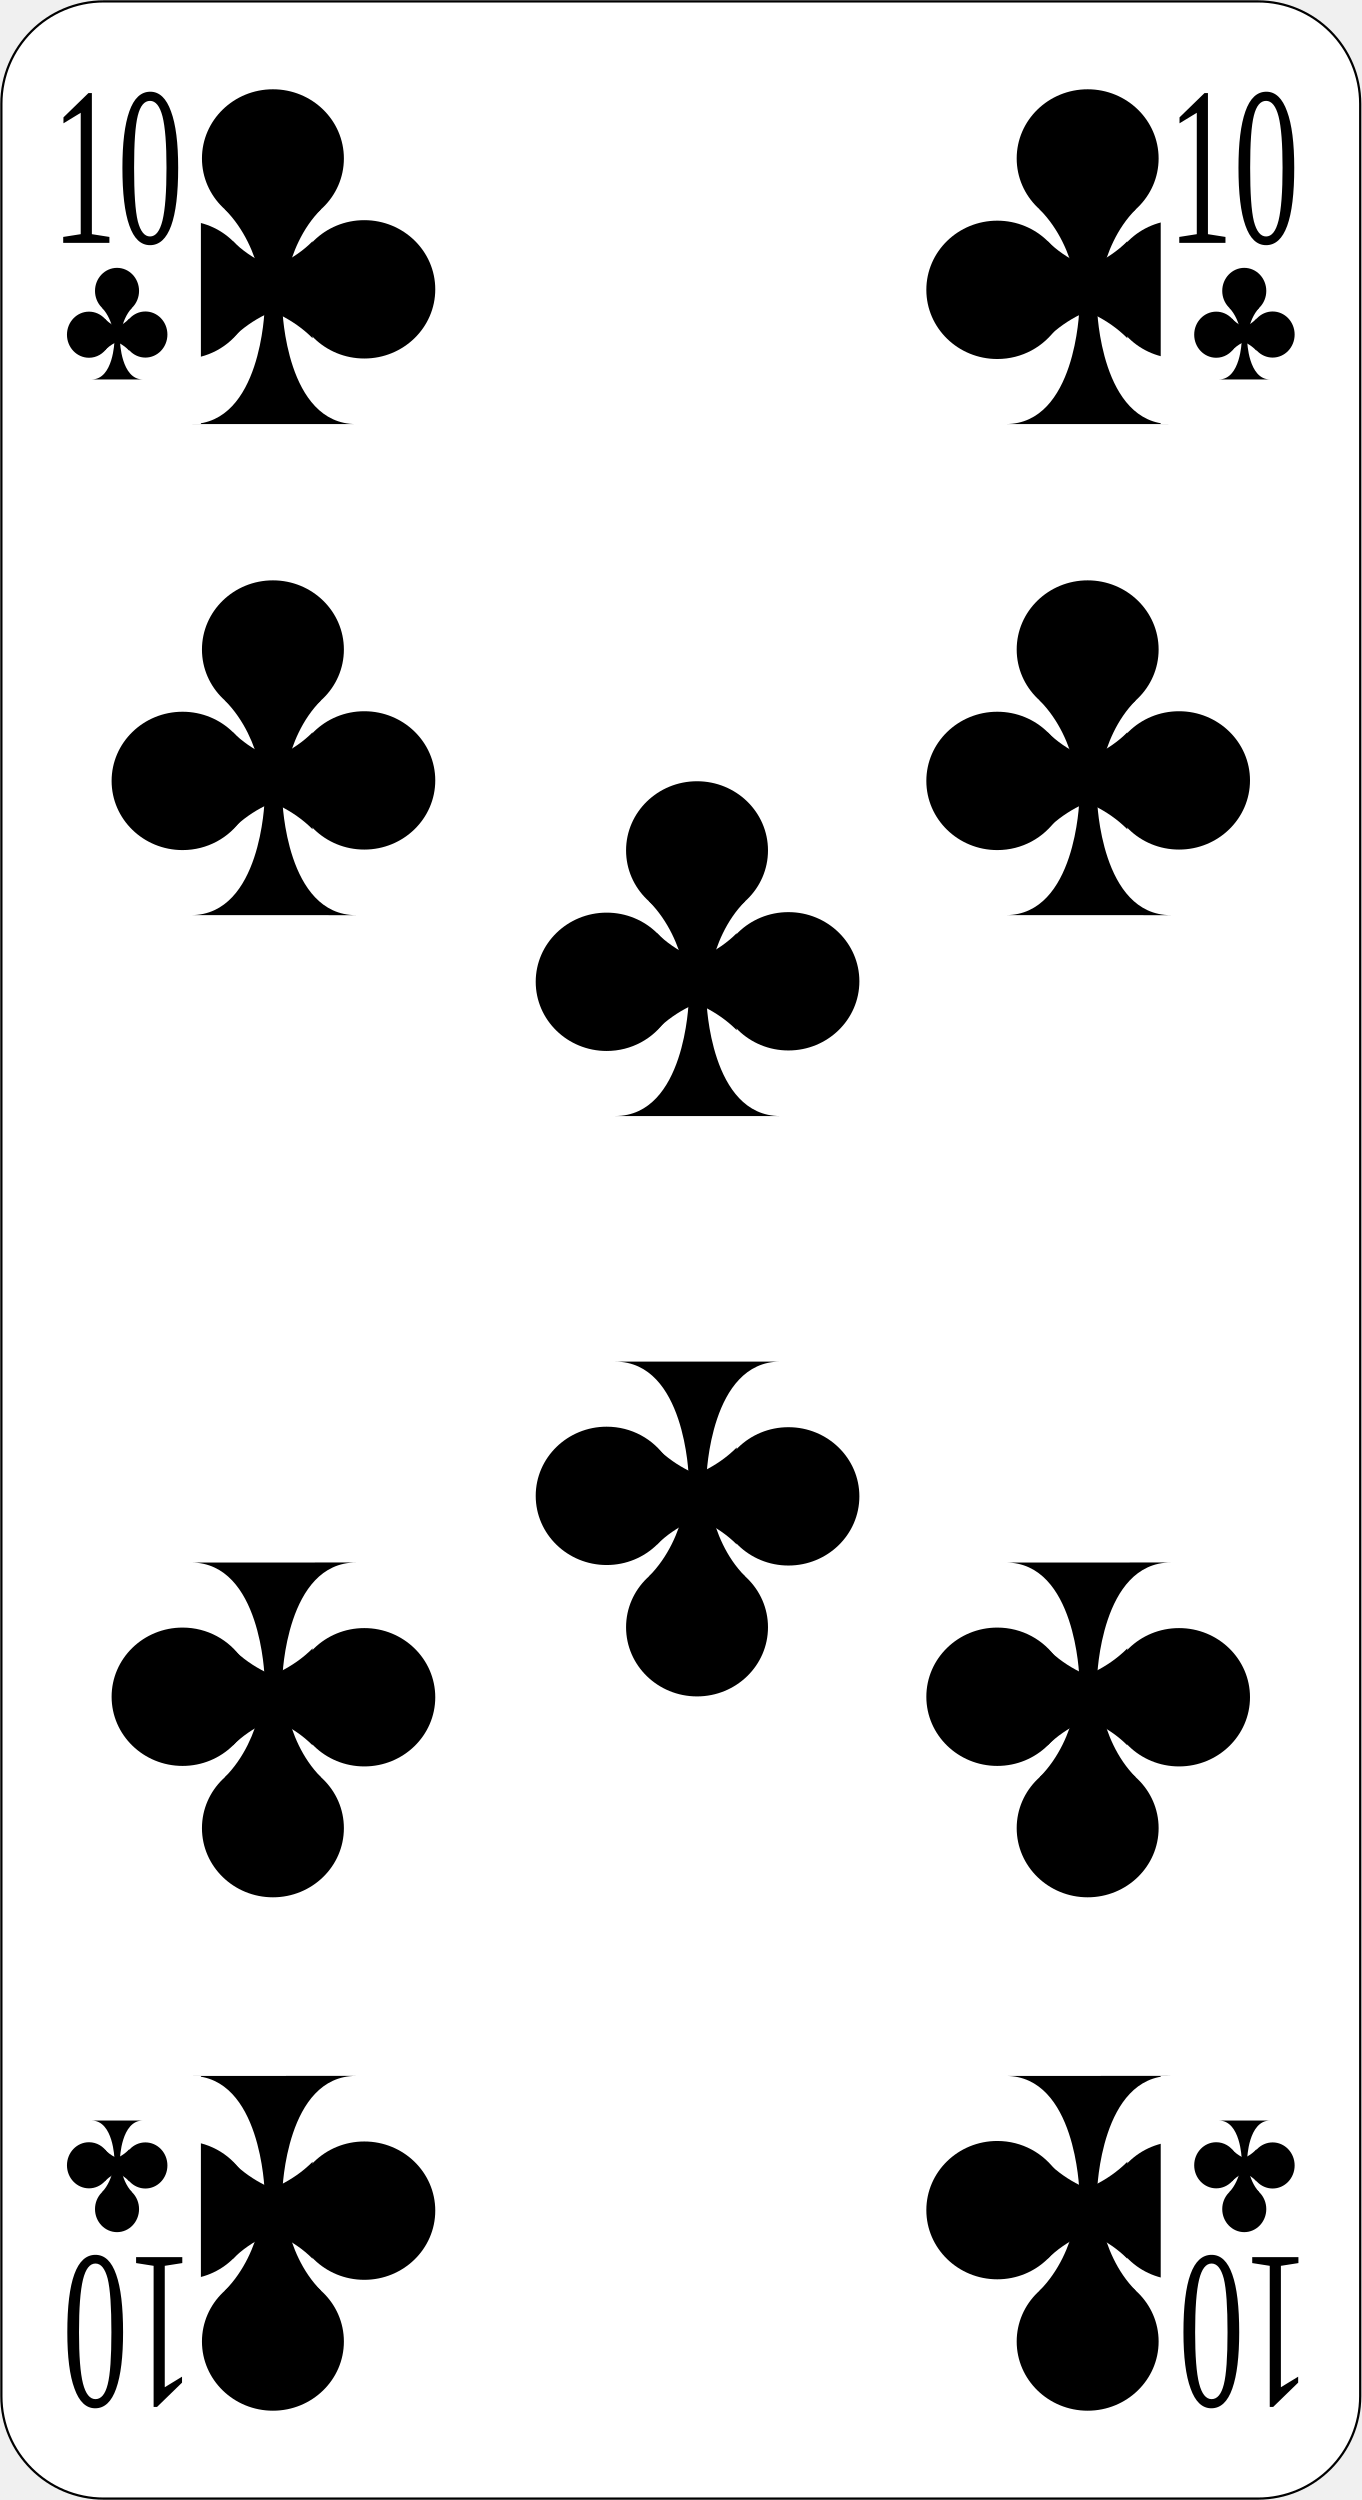
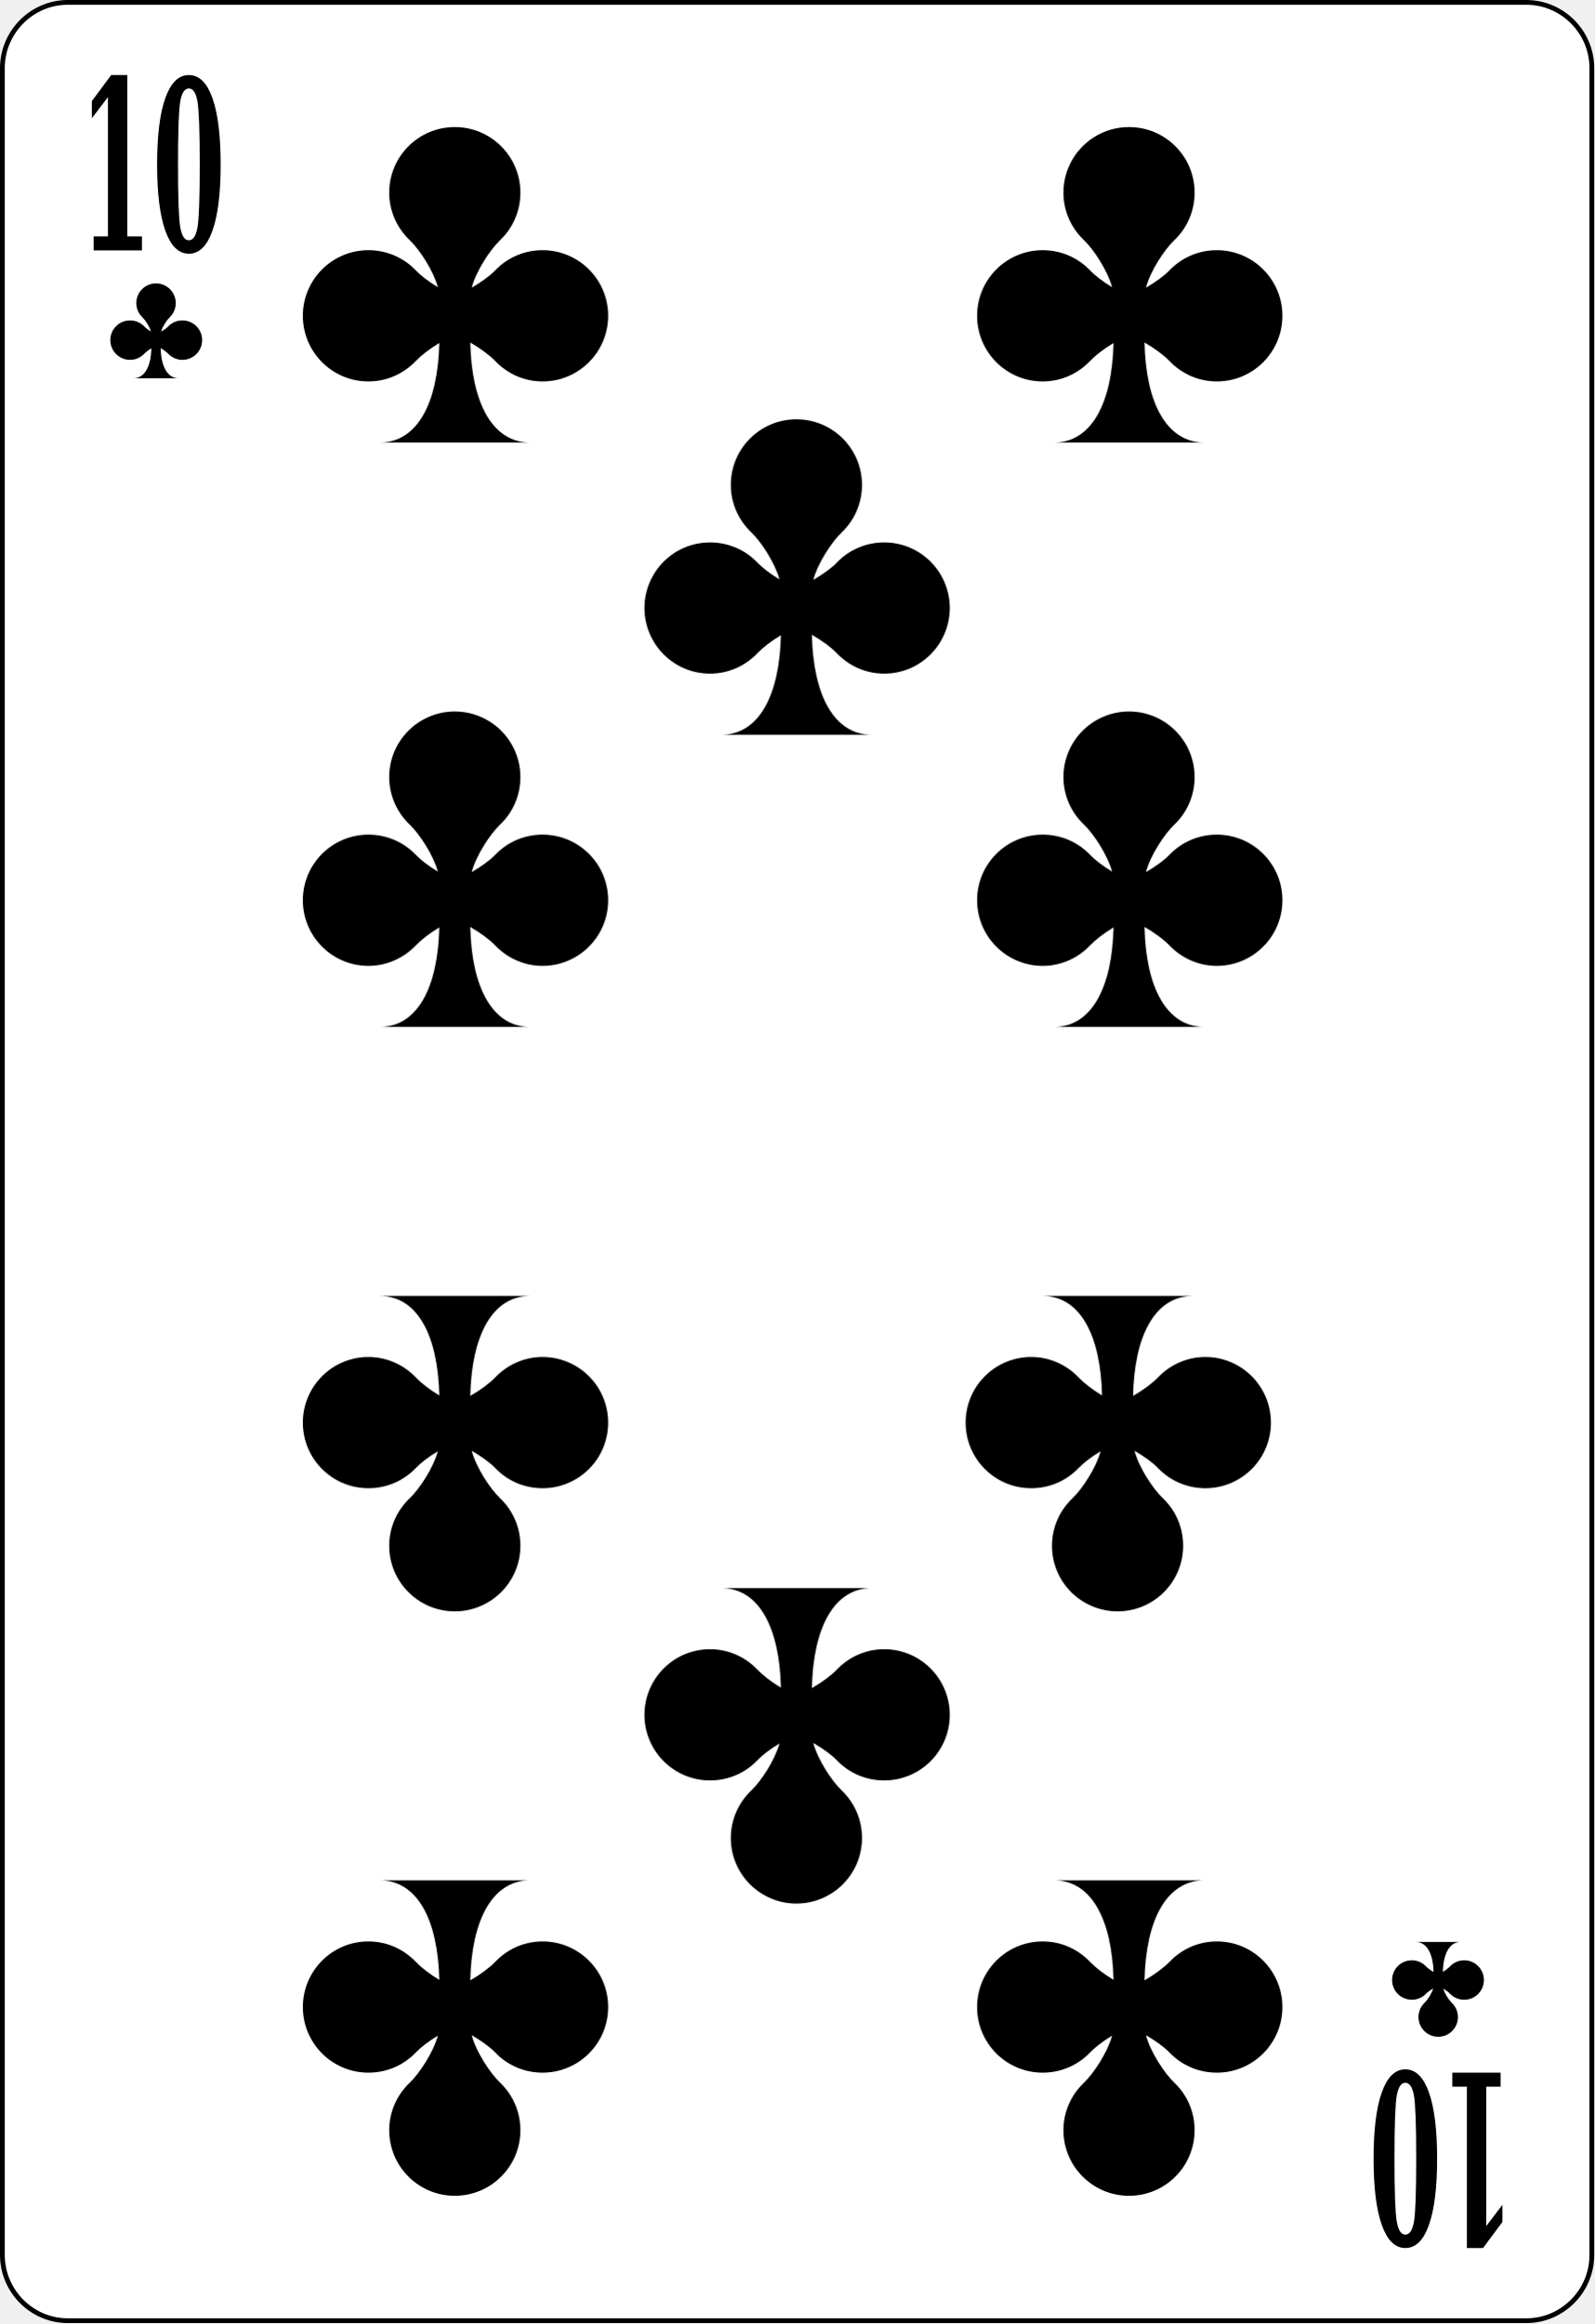
- <svg xmlns="http://www.w3.org/2000/svg" width="61" height="112" id="svg2" version="1.0">
-   <defs id="defs4">
-     </defs>
-   <g id="layer1" transform="translate(0,-940.3623)">
-     <rect style="fill:#ffffff;fill-opacity:1;fill-rule:evenodd;stroke:#000000;stroke-width:0.1;stroke-linecap:butt;stroke-linejoin:round;stroke-miterlimit:79.2;stroke-dasharray:none;stroke-opacity:1" id="rect2160" width="60.875" y="940.425" x="0.062" height="111.875" ry="4.588" />
-     <g id="g3176" transform="translate(-19,-3.2362573e-6)">
-       <g transform="matrix(0.4512453,0,0,0.4534853,-7.147603,938.3869)" id="g2593" style="fill-rule:nonzero;stroke:none;stroke-miterlimit:4">
-         <path id="path2595" d="M 92.087,20.01 C 92.087,23.785 88.934,26.844 85.042,26.844 C 81.15,26.844 77.996,23.785 77.996,20.01 C 77.996,16.236 81.15,13.176 85.042,13.176 C 88.934,13.176 92.087,16.236 92.087,20.01 z" />
-         <path id="path2597" d="M 101.159,32.94 C 101.159,36.714 98.005,39.773 94.114,39.773 C 90.222,39.773 87.067,36.714 87.067,32.94 C 87.067,29.166 90.222,26.106 94.114,26.106 C 98.005,26.106 101.159,29.166 101.159,32.94 z" />
-         <path id="path2599" d="M 83.118,32.99 C 83.118,34.372 82.695,35.658 81.967,36.733 C 80.708,38.594 78.538,39.823 76.071,39.823 C 72.179,39.823 69.026,36.765 69.026,32.99 C 69.026,29.216 72.179,26.156 76.071,26.156 C 79.963,26.156 83.118,29.216 83.118,32.99 z" />
-         <g id="g2601">
-           <path id="path2603" d="M 93.306,46.253 C 89.827,46.256 87.997,43.426 87.036,40.596 C 86.075,37.767 85.985,34.936 85.985,34.936 L 84.21,34.921 C 84.21,34.921 83.876,46.245 76.919,46.25 L 93.306,46.253 L 93.306,46.253 z" />
-         </g>
-         <g id="g2605">
-           <path id="path2607" d="M 80.252,25.022 C 84.21,28.979 84.21,34.921 84.21,34.921 L 85.985,34.936 C 85.985,34.936 85.985,28.868 89.831,25.022" />
-         </g>
-         <g id="g2609">
-           <path id="path2611" d="M 81.044,37.739 C 85.001,33.781 90.944,33.781 90.944,33.781 L 90.958,32.006 C 90.958,32.006 84.89,32.006 81.044,28.16" />
-         </g>
-         <g id="g2613">
-           <path id="path2615" d="M 88.981,37.768 C 85.024,33.811 79.082,33.811 79.082,33.811 L 79.067,32.035 C 79.067,32.035 85.136,32.035 88.981,28.189" />
-         </g>
-       </g>
-       <rect ry="0" y="944.362" x="24" height="15" width="4" id="rect2509" style="fill:#ffffff;fill-opacity:1;stroke:#000000;stroke-width:0;stroke-linejoin:miter;stroke-miterlimit:79.2;stroke-dasharray:none;stroke-opacity:1" />
-     </g>
-     <g id="g3232" transform="translate(14,0)">
-       <g style="fill-rule:nonzero;stroke:none;stroke-miterlimit:4" id="g3193" transform="matrix(0.4512453,0,0,0.4534853,-3.647604,938.3869)">
-         <path d="M 92.087,20.01 C 92.087,23.785 88.934,26.844 85.042,26.844 C 81.15,26.844 77.996,23.785 77.996,20.01 C 77.996,16.236 81.15,13.176 85.042,13.176 C 88.934,13.176 92.087,16.236 92.087,20.01 z" id="path3195" />
-         <path d="M 101.159,32.94 C 101.159,36.714 98.005,39.773 94.114,39.773 C 90.222,39.773 87.067,36.714 87.067,32.94 C 87.067,29.166 90.222,26.106 94.114,26.106 C 98.005,26.106 101.159,29.166 101.159,32.94 z" id="path3197" />
-         <path d="M 83.118,32.99 C 83.118,34.372 82.695,35.658 81.967,36.733 C 80.708,38.594 78.538,39.823 76.071,39.823 C 72.179,39.823 69.026,36.765 69.026,32.99 C 69.026,29.216 72.179,26.156 76.071,26.156 C 79.963,26.156 83.118,29.216 83.118,32.99 z" id="path3199" />
-         <g id="g3201">
-           <path d="M 93.306,46.253 C 89.827,46.256 87.997,43.426 87.036,40.596 C 86.075,37.767 85.985,34.936 85.985,34.936 L 84.21,34.921 C 84.21,34.921 83.876,46.245 76.919,46.25 L 93.306,46.253 L 93.306,46.253 z" id="path3203" />
-         </g>
-         <g id="g3205">
-           <path d="M 80.252,25.022 C 84.21,28.979 84.21,34.921 84.21,34.921 L 85.985,34.936 C 85.985,34.936 85.985,28.868 89.831,25.022" id="path3207" />
-         </g>
-         <g id="g3209">
-           <path d="M 81.044,37.739 C 85.001,33.781 90.944,33.781 90.944,33.781 L 90.958,32.006 C 90.958,32.006 84.89,32.006 81.044,28.16" id="path3211" />
-         </g>
-         <g id="g3213">
-           <path d="M 88.981,37.768 C 85.024,33.811 79.082,33.811 79.082,33.811 L 79.067,32.035 C 79.067,32.035 85.136,32.035 88.981,28.189" id="path3215" />
-         </g>
-       </g>
-       <rect style="fill:#ffffff;fill-opacity:1;stroke:#000000;stroke-width:0;stroke-linejoin:miter;stroke-miterlimit:79.2;stroke-dasharray:none;stroke-opacity:1" id="rect3217" width="4" height="15" x="38" y="944.362" ry="0" />
-     </g>
-     <g transform="matrix(1,0,0,-1,-19,1992.724)" id="g3275">
-       <g style="fill-rule:nonzero;stroke:none;stroke-miterlimit:4" id="g3277" transform="matrix(0.4512453,0,0,0.4534853,-7.147603,938.3869)">
-         <path d="M 92.087,20.01 C 92.087,23.785 88.934,26.844 85.042,26.844 C 81.15,26.844 77.996,23.785 77.996,20.01 C 77.996,16.236 81.15,13.176 85.042,13.176 C 88.934,13.176 92.087,16.236 92.087,20.01 z" id="path3279" />
-         <path d="M 101.159,32.94 C 101.159,36.714 98.005,39.773 94.114,39.773 C 90.222,39.773 87.067,36.714 87.067,32.94 C 87.067,29.166 90.222,26.106 94.114,26.106 C 98.005,26.106 101.159,29.166 101.159,32.94 z" id="path3281" />
-         <path d="M 83.118,32.99 C 83.118,34.372 82.695,35.658 81.967,36.733 C 80.708,38.594 78.538,39.823 76.071,39.823 C 72.179,39.823 69.026,36.765 69.026,32.99 C 69.026,29.216 72.179,26.156 76.071,26.156 C 79.963,26.156 83.118,29.216 83.118,32.99 z" id="path3283" />
-         <g id="g3285">
-           <path d="M 93.306,46.253 C 89.827,46.256 87.997,43.426 87.036,40.596 C 86.075,37.767 85.985,34.936 85.985,34.936 L 84.21,34.921 C 84.21,34.921 83.876,46.245 76.919,46.25 L 93.306,46.253 L 93.306,46.253 z" id="path3287" />
-         </g>
-         <g id="g3289">
-           <path d="M 80.252,25.022 C 84.21,28.979 84.21,34.921 84.21,34.921 L 85.985,34.936 C 85.985,34.936 85.985,28.868 89.831,25.022" id="path3291" />
-         </g>
-         <g id="g3293">
-           <path d="M 81.044,37.739 C 85.001,33.781 90.944,33.781 90.944,33.781 L 90.958,32.006 C 90.958,32.006 84.89,32.006 81.044,28.16" id="path3295" />
-         </g>
-         <g id="g3297">
-           <path d="M 88.981,37.768 C 85.024,33.811 79.082,33.811 79.082,33.811 L 79.067,32.035 C 79.067,32.035 85.136,32.035 88.981,28.189" id="path3299" />
-         </g>
-       </g>
-       <rect style="fill:#ffffff;fill-opacity:1;stroke:#000000;stroke-width:0;stroke-linejoin:miter;stroke-miterlimit:79.2;stroke-dasharray:none;stroke-opacity:1" id="rect3301" width="4" height="15" x="24" y="944.362" ry="0" />
-     </g>
-     <g transform="matrix(1,0,0,-1,14,1992.724)" id="g3247">
-       <g transform="matrix(0.4512453,0,0,0.4534853,-3.647604,938.3869)" id="g3249" style="fill-rule:nonzero;stroke:none;stroke-miterlimit:4">
-         <path id="path3251" d="M 92.087,20.01 C 92.087,23.785 88.934,26.844 85.042,26.844 C 81.15,26.844 77.996,23.785 77.996,20.01 C 77.996,16.236 81.15,13.176 85.042,13.176 C 88.934,13.176 92.087,16.236 92.087,20.01 z" />
-         <path id="path3253" d="M 101.159,32.94 C 101.159,36.714 98.005,39.773 94.114,39.773 C 90.222,39.773 87.067,36.714 87.067,32.94 C 87.067,29.166 90.222,26.106 94.114,26.106 C 98.005,26.106 101.159,29.166 101.159,32.94 z" />
-         <path id="path3255" d="M 83.118,32.99 C 83.118,34.372 82.695,35.658 81.967,36.733 C 80.708,38.594 78.538,39.823 76.071,39.823 C 72.179,39.823 69.026,36.765 69.026,32.99 C 69.026,29.216 72.179,26.156 76.071,26.156 C 79.963,26.156 83.118,29.216 83.118,32.99 z" />
-         <g id="g3257">
-           <path id="path3259" d="M 93.306,46.253 C 89.827,46.256 87.997,43.426 87.036,40.596 C 86.075,37.767 85.985,34.936 85.985,34.936 L 84.21,34.921 C 84.21,34.921 83.876,46.245 76.919,46.25 L 93.306,46.253 L 93.306,46.253 z" />
-         </g>
-         <g id="g3261">
-           <path id="path3263" d="M 80.252,25.022 C 84.21,28.979 84.21,34.921 84.21,34.921 L 85.985,34.936 C 85.985,34.936 85.985,28.868 89.831,25.022" />
-         </g>
-         <g id="g3265">
-           <path id="path3267" d="M 81.044,37.739 C 85.001,33.781 90.944,33.781 90.944,33.781 L 90.958,32.006 C 90.958,32.006 84.89,32.006 81.044,28.16" />
-         </g>
-         <g id="g3269">
-           <path id="path3271" d="M 88.981,37.768 C 85.024,33.811 79.082,33.811 79.082,33.811 L 79.067,32.035 C 79.067,32.035 85.136,32.035 88.981,28.189" />
-         </g>
-       </g>
-       <rect ry="0" y="944.362" x="38" height="15" width="4" id="rect3273" style="fill:#ffffff;fill-opacity:1;stroke:#000000;stroke-width:0;stroke-linejoin:miter;stroke-miterlimit:79.2;stroke-dasharray:none;stroke-opacity:1" />
-     </g>
-     <g transform="matrix(0.1400416,0,0,0.1511618,-6.666494,950.3704)" id="g2617" style="fill-rule:nonzero;stroke:none;stroke-miterlimit:4">
-       <path id="path2619" d="M 92.087,20.01 C 92.087,23.785 88.934,26.844 85.042,26.844 C 81.15,26.844 77.996,23.785 77.996,20.01 C 77.996,16.236 81.15,13.176 85.042,13.176 C 88.934,13.176 92.087,16.236 92.087,20.01 z" />
-       <path id="path2621" d="M 101.159,32.94 C 101.159,36.714 98.005,39.773 94.114,39.773 C 90.222,39.773 87.067,36.714 87.067,32.94 C 87.067,29.166 90.222,26.106 94.114,26.106 C 98.005,26.106 101.159,29.166 101.159,32.94 z" />
-       <path id="path2623" d="M 83.118,32.99 C 83.118,34.372 82.695,35.658 81.967,36.733 C 80.708,38.594 78.538,39.823 76.071,39.823 C 72.179,39.823 69.026,36.765 69.026,32.99 C 69.026,29.216 72.179,26.156 76.071,26.156 C 79.963,26.156 83.118,29.216 83.118,32.99 z" />
-       <g id="g2625">
-         <path id="path2627" d="M 93.306,46.253 C 89.827,46.256 87.997,43.426 87.036,40.596 C 86.075,37.767 85.985,34.936 85.985,34.936 L 84.21,34.921 C 84.21,34.921 83.876,46.245 76.919,46.25 L 93.306,46.253 L 93.306,46.253 z" />
-       </g>
-       <g id="g2629">
-         <path id="path2631" d="M 80.252,25.022 C 84.21,28.979 84.21,34.921 84.21,34.921 L 85.985,34.936 C 85.985,34.936 85.985,28.868 89.831,25.022" />
-       </g>
-       <g id="g2633">
-         <path id="path2635" d="M 81.044,37.739 C 85.001,33.781 90.944,33.781 90.944,33.781 L 90.958,32.006 C 90.958,32.006 84.89,32.006 81.044,28.16" />
-       </g>
-       <g id="g2637">
-         <path id="path2639" d="M 88.981,37.768 C 85.024,33.811 79.082,33.811 79.082,33.811 L 79.067,32.035 C 79.067,32.035 85.136,32.035 88.981,28.189" />
-       </g>
-     </g>
-     <g style="fill-rule:nonzero;stroke:none;stroke-miterlimit:4" id="g2707" transform="matrix(0.1400416,0,0,0.1511618,43.83351,950.3704)">
-       <path d="M 92.087,20.01 C 92.087,23.785 88.934,26.844 85.042,26.844 C 81.15,26.844 77.996,23.785 77.996,20.01 C 77.996,16.236 81.15,13.176 85.042,13.176 C 88.934,13.176 92.087,16.236 92.087,20.01 z" id="path2709" />
-       <path d="M 101.159,32.94 C 101.159,36.714 98.005,39.773 94.114,39.773 C 90.222,39.773 87.067,36.714 87.067,32.94 C 87.067,29.166 90.222,26.106 94.114,26.106 C 98.005,26.106 101.159,29.166 101.159,32.94 z" id="path2711" />
-       <path d="M 83.118,32.99 C 83.118,34.372 82.695,35.658 81.967,36.733 C 80.708,38.594 78.538,39.823 76.071,39.823 C 72.179,39.823 69.026,36.765 69.026,32.99 C 69.026,29.216 72.179,26.156 76.071,26.156 C 79.963,26.156 83.118,29.216 83.118,32.99 z" id="path2713" />
-       <g id="g2715">
-         <path d="M 93.306,46.253 C 89.827,46.256 87.997,43.426 87.036,40.596 C 86.075,37.767 85.985,34.936 85.985,34.936 L 84.21,34.921 C 84.21,34.921 83.876,46.245 76.919,46.25 L 93.306,46.253 L 93.306,46.253 z" id="path2717" />
-       </g>
-       <g id="g2719">
-         <path d="M 80.252,25.022 C 84.21,28.979 84.21,34.921 84.21,34.921 L 85.985,34.936 C 85.985,34.936 85.985,28.868 89.831,25.022" id="path2721" />
-       </g>
-       <g id="g2723">
-         <path d="M 81.044,37.739 C 85.001,33.781 90.944,33.781 90.944,33.781 L 90.958,32.006 C 90.958,32.006 84.89,32.006 81.044,28.16" id="path2725" />
-       </g>
-       <g id="g2727">
-         <path d="M 88.981,37.768 C 85.024,33.811 79.082,33.811 79.082,33.811 L 79.067,32.035 C 79.067,32.035 85.136,32.035 88.981,28.189" id="path2729" />
-       </g>
-     </g>
-     <g style="fill-rule:nonzero;stroke:none;stroke-miterlimit:4" id="g2731" transform="matrix(0.1400416,0,0,-0.1511618,-6.666494,1042.354)">
-       <path d="M 92.087,20.01 C 92.087,23.785 88.934,26.844 85.042,26.844 C 81.15,26.844 77.996,23.785 77.996,20.01 C 77.996,16.236 81.15,13.176 85.042,13.176 C 88.934,13.176 92.087,16.236 92.087,20.01 z" id="path2733" />
-       <path d="M 101.159,32.94 C 101.159,36.714 98.005,39.773 94.114,39.773 C 90.222,39.773 87.067,36.714 87.067,32.94 C 87.067,29.166 90.222,26.106 94.114,26.106 C 98.005,26.106 101.159,29.166 101.159,32.94 z" id="path2735" />
-       <path d="M 83.118,32.99 C 83.118,34.372 82.695,35.658 81.967,36.733 C 80.708,38.594 78.538,39.823 76.071,39.823 C 72.179,39.823 69.026,36.765 69.026,32.99 C 69.026,29.216 72.179,26.156 76.071,26.156 C 79.963,26.156 83.118,29.216 83.118,32.99 z" id="path2737" />
-       <g id="g2739">
-         <path d="M 93.306,46.253 C 89.827,46.256 87.997,43.426 87.036,40.596 C 86.075,37.767 85.985,34.936 85.985,34.936 L 84.21,34.921 C 84.21,34.921 83.876,46.245 76.919,46.25 L 93.306,46.253 L 93.306,46.253 z" id="path2741" />
-       </g>
-       <g id="g2743">
-         <path d="M 80.252,25.022 C 84.21,28.979 84.21,34.921 84.21,34.921 L 85.985,34.936 C 85.985,34.936 85.985,28.868 89.831,25.022" id="path2745" />
-       </g>
-       <g id="g2747">
-         <path d="M 81.044,37.739 C 85.001,33.781 90.944,33.781 90.944,33.781 L 90.958,32.006 C 90.958,32.006 84.89,32.006 81.044,28.16" id="path2749" />
-       </g>
-       <g id="g2751">
-         <path d="M 88.981,37.768 C 85.024,33.811 79.082,33.811 79.082,33.811 L 79.067,32.035 C 79.067,32.035 85.136,32.035 88.981,28.189" id="path2753" />
-       </g>
-     </g>
-     <g transform="matrix(0.1400416,0,0,-0.1511618,43.83351,1042.354)" id="g2755" style="fill-rule:nonzero;stroke:none;stroke-miterlimit:4">
-       <path id="path2757" d="M 92.087,20.01 C 92.087,23.785 88.934,26.844 85.042,26.844 C 81.15,26.844 77.996,23.785 77.996,20.01 C 77.996,16.236 81.15,13.176 85.042,13.176 C 88.934,13.176 92.087,16.236 92.087,20.01 z" />
-       <path id="path2759" d="M 101.159,32.94 C 101.159,36.714 98.005,39.773 94.114,39.773 C 90.222,39.773 87.067,36.714 87.067,32.94 C 87.067,29.166 90.222,26.106 94.114,26.106 C 98.005,26.106 101.159,29.166 101.159,32.94 z" />
-       <path id="path2761" d="M 83.118,32.99 C 83.118,34.372 82.695,35.658 81.967,36.733 C 80.708,38.594 78.538,39.823 76.071,39.823 C 72.179,39.823 69.026,36.765 69.026,32.99 C 69.026,29.216 72.179,26.156 76.071,26.156 C 79.963,26.156 83.118,29.216 83.118,32.99 z" />
-       <g id="g2763">
-         <path id="path2765" d="M 93.306,46.253 C 89.827,46.256 87.997,43.426 87.036,40.596 C 86.075,37.767 85.985,34.936 85.985,34.936 L 84.21,34.921 C 84.21,34.921 83.876,46.245 76.919,46.25 L 93.306,46.253 L 93.306,46.253 z" />
-       </g>
-       <g id="g2767">
-         <path id="path2769" d="M 80.252,25.022 C 84.21,28.979 84.21,34.921 84.21,34.921 L 85.985,34.936 C 85.985,34.936 85.985,28.868 89.831,25.022" />
-       </g>
-       <g id="g2771">
-         <path id="path2773" d="M 81.044,37.739 C 85.001,33.781 90.944,33.781 90.944,33.781 L 90.958,32.006 C 90.958,32.006 84.89,32.006 81.044,28.16" />
-       </g>
-       <g id="g2775">
-         <path id="path2777" d="M 88.981,37.768 C 85.024,33.811 79.082,33.811 79.082,33.811 L 79.067,32.035 C 79.067,32.035 85.136,32.035 88.981,28.189" />
-       </g>
-     </g>
-     <g style="fill-rule:nonzero;stroke:none;stroke-miterlimit:4" id="g3575" transform="matrix(0.4512453,0,0,0.4534853,10.3524,960.3869)">
-       <path d="M 92.087,20.01 C 92.087,23.785 88.934,26.844 85.042,26.844 C 81.15,26.844 77.996,23.785 77.996,20.01 C 77.996,16.236 81.15,13.176 85.042,13.176 C 88.934,13.176 92.087,16.236 92.087,20.01 z" id="path3577" />
-       <path d="M 101.159,32.94 C 101.159,36.714 98.005,39.773 94.114,39.773 C 90.222,39.773 87.067,36.714 87.067,32.94 C 87.067,29.166 90.222,26.106 94.114,26.106 C 98.005,26.106 101.159,29.166 101.159,32.94 z" id="path3579" />
-       <path d="M 83.118,32.99 C 83.118,34.372 82.695,35.658 81.967,36.733 C 80.708,38.594 78.538,39.823 76.071,39.823 C 72.179,39.823 69.026,36.765 69.026,32.99 C 69.026,29.216 72.179,26.156 76.071,26.156 C 79.963,26.156 83.118,29.216 83.118,32.99 z" id="path3581" />
-       <g id="g3583">
-         <path d="M 93.306,46.253 C 89.827,46.256 87.997,43.426 87.036,40.596 C 86.075,37.767 85.985,34.936 85.985,34.936 L 84.21,34.921 C 84.21,34.921 83.876,46.245 76.919,46.25 L 93.306,46.253 L 93.306,46.253 z" id="path3585" />
-       </g>
-       <g id="g3587">
-         <path d="M 80.252,25.022 C 84.21,28.979 84.21,34.921 84.21,34.921 L 85.985,34.936 C 85.985,34.936 85.985,28.868 89.831,25.022" id="path3589" />
-       </g>
-       <g id="g3591">
-         <path d="M 81.044,37.739 C 85.001,33.781 90.944,33.781 90.944,33.781 L 90.958,32.006 C 90.958,32.006 84.89,32.006 81.044,28.16" id="path3593" />
-       </g>
-       <g id="g3595">
-         <path d="M 88.981,37.768 C 85.024,33.811 79.082,33.811 79.082,33.811 L 79.067,32.035 C 79.067,32.035 85.136,32.035 88.981,28.189" id="path3597" />
-       </g>
-     </g>
-     <g transform="matrix(0.4512453,0,0,-0.4534853,10.3524,1031.337)" id="g4115" style="fill-rule:nonzero;stroke:none;stroke-miterlimit:4">
-       <path id="path4117" d="M 92.087,20.01 C 92.087,23.785 88.934,26.844 85.042,26.844 C 81.15,26.844 77.996,23.785 77.996,20.01 C 77.996,16.236 81.15,13.176 85.042,13.176 C 88.934,13.176 92.087,16.236 92.087,20.01 z" />
-       <path id="path4119" d="M 101.159,32.94 C 101.159,36.714 98.005,39.773 94.114,39.773 C 90.222,39.773 87.067,36.714 87.067,32.94 C 87.067,29.166 90.222,26.106 94.114,26.106 C 98.005,26.106 101.159,29.166 101.159,32.94 z" />
-       <path id="path4121" d="M 83.118,32.99 C 83.118,34.372 82.695,35.658 81.967,36.733 C 80.708,38.594 78.538,39.823 76.071,39.823 C 72.179,39.823 69.026,36.765 69.026,32.99 C 69.026,29.216 72.179,26.156 76.071,26.156 C 79.963,26.156 83.118,29.216 83.118,32.99 z" />
-       <g id="g4123">
-         <path id="path4125" d="M 93.306,46.253 C 89.827,46.256 87.997,43.426 87.036,40.596 C 86.075,37.767 85.985,34.936 85.985,34.936 L 84.21,34.921 C 84.21,34.921 83.876,46.245 76.919,46.25 L 93.306,46.253 L 93.306,46.253 z" />
-       </g>
-       <g id="g4127">
-         <path id="path4129" d="M 80.252,25.022 C 84.21,28.979 84.21,34.921 84.21,34.921 L 85.985,34.936 C 85.985,34.936 85.985,28.868 89.831,25.022" />
-       </g>
-       <g id="g4131">
-         <path id="path4133" d="M 81.044,37.739 C 85.001,33.781 90.944,33.781 90.944,33.781 L 90.958,32.006 C 90.958,32.006 84.89,32.006 81.044,28.16" />
-       </g>
-       <g id="g4135">
-         <path id="path4137" d="M 88.981,37.768 C 85.024,33.811 79.082,33.811 79.082,33.811 L 79.067,32.035 C 79.067,32.035 85.136,32.035 88.981,28.189" />
-       </g>
-     </g>
-     <g transform="matrix(0.4512453,0,0,0.4534853,-26.1476,960.3869)" id="g4245" style="fill-rule:nonzero;stroke:none;stroke-miterlimit:4">
-       <path id="path4247" d="M 92.087,20.01 C 92.087,23.785 88.934,26.844 85.042,26.844 C 81.15,26.844 77.996,23.785 77.996,20.01 C 77.996,16.236 81.15,13.176 85.042,13.176 C 88.934,13.176 92.087,16.236 92.087,20.01 z" />
-       <path id="path4249" d="M 101.159,32.94 C 101.159,36.714 98.005,39.773 94.114,39.773 C 90.222,39.773 87.067,36.714 87.067,32.94 C 87.067,29.166 90.222,26.106 94.114,26.106 C 98.005,26.106 101.159,29.166 101.159,32.94 z" />
-       <path id="path4251" d="M 83.118,32.99 C 83.118,34.372 82.695,35.658 81.967,36.733 C 80.708,38.594 78.538,39.823 76.071,39.823 C 72.179,39.823 69.026,36.765 69.026,32.99 C 69.026,29.216 72.179,26.156 76.071,26.156 C 79.963,26.156 83.118,29.216 83.118,32.99 z" />
-       <g id="g4253">
-         <path id="path4255" d="M 93.306,46.253 C 89.827,46.256 87.997,43.426 87.036,40.596 C 86.075,37.767 85.985,34.936 85.985,34.936 L 84.21,34.921 C 84.21,34.921 83.876,46.245 76.919,46.25 L 93.306,46.253 L 93.306,46.253 z" />
-       </g>
-       <g id="g4257">
-         <path id="path4259" d="M 80.252,25.022 C 84.21,28.979 84.21,34.921 84.21,34.921 L 85.985,34.936 C 85.985,34.936 85.985,28.868 89.831,25.022" />
-       </g>
-       <g id="g4261">
-         <path id="path4263" d="M 81.044,37.739 C 85.001,33.781 90.944,33.781 90.944,33.781 L 90.958,32.006 C 90.958,32.006 84.89,32.006 81.044,28.16" />
-       </g>
-       <g id="g4265">
-         <path id="path4267" d="M 88.981,37.768 C 85.024,33.811 79.082,33.811 79.082,33.811 L 79.067,32.035 C 79.067,32.035 85.136,32.035 88.981,28.189" />
-       </g>
-     </g>
-     <g style="fill-rule:nonzero;stroke:none;stroke-miterlimit:4" id="g4402" transform="matrix(0.4512453,0,0,-0.4534853,-26.1476,1031.337)">
-       <path d="M 92.087,20.01 C 92.087,23.785 88.934,26.844 85.042,26.844 C 81.15,26.844 77.996,23.785 77.996,20.01 C 77.996,16.236 81.15,13.176 85.042,13.176 C 88.934,13.176 92.087,16.236 92.087,20.01 z" id="path4404" />
-       <path d="M 101.159,32.94 C 101.159,36.714 98.005,39.773 94.114,39.773 C 90.222,39.773 87.067,36.714 87.067,32.94 C 87.067,29.166 90.222,26.106 94.114,26.106 C 98.005,26.106 101.159,29.166 101.159,32.94 z" id="path4406" />
-       <path d="M 83.118,32.99 C 83.118,34.372 82.695,35.658 81.967,36.733 C 80.708,38.594 78.538,39.823 76.071,39.823 C 72.179,39.823 69.026,36.765 69.026,32.99 C 69.026,29.216 72.179,26.156 76.071,26.156 C 79.963,26.156 83.118,29.216 83.118,32.99 z" id="path4408" />
-       <g id="g4410">
-         <path d="M 93.306,46.253 C 89.827,46.256 87.997,43.426 87.036,40.596 C 86.075,37.767 85.985,34.936 85.985,34.936 L 84.21,34.921 C 84.21,34.921 83.876,46.245 76.919,46.25 L 93.306,46.253 L 93.306,46.253 z" id="path4412" />
-       </g>
-       <g id="g4414">
-         <path d="M 80.252,25.022 C 84.21,28.979 84.21,34.921 84.21,34.921 L 85.985,34.936 C 85.985,34.936 85.985,28.868 89.831,25.022" id="path4416" />
-       </g>
-       <g id="g4418">
-         <path d="M 81.044,37.739 C 85.001,33.781 90.944,33.781 90.944,33.781 L 90.958,32.006 C 90.958,32.006 84.89,32.006 81.044,28.16" id="path4420" />
-       </g>
-       <g id="g4422">
-         <path d="M 88.981,37.768 C 85.024,33.811 79.082,33.811 79.082,33.811 L 79.067,32.035 C 79.067,32.035 85.136,32.035 88.981,28.189" id="path4424" />
-       </g>
-     </g>
-     <g style="fill-rule:nonzero;stroke:none;stroke-miterlimit:4" id="g4544" transform="matrix(0.4512453,0,0,0.4534853,-7.147603,969.3869)">
-       <path d="M 92.087,20.01 C 92.087,23.785 88.934,26.844 85.042,26.844 C 81.15,26.844 77.996,23.785 77.996,20.01 C 77.996,16.236 81.15,13.176 85.042,13.176 C 88.934,13.176 92.087,16.236 92.087,20.01 z" id="path4546" />
-       <path d="M 101.159,32.94 C 101.159,36.714 98.005,39.773 94.114,39.773 C 90.222,39.773 87.067,36.714 87.067,32.94 C 87.067,29.166 90.222,26.106 94.114,26.106 C 98.005,26.106 101.159,29.166 101.159,32.94 z" id="path4548" />
-       <path d="M 83.118,32.99 C 83.118,34.372 82.695,35.658 81.967,36.733 C 80.708,38.594 78.538,39.823 76.071,39.823 C 72.179,39.823 69.026,36.765 69.026,32.99 C 69.026,29.216 72.179,26.156 76.071,26.156 C 79.963,26.156 83.118,29.216 83.118,32.99 z" id="path4550" />
-       <g id="g4552">
-         <path d="M 93.306,46.253 C 89.827,46.256 87.997,43.426 87.036,40.596 C 86.075,37.767 85.985,34.936 85.985,34.936 L 84.21,34.921 C 84.21,34.921 83.876,46.245 76.919,46.25 L 93.306,46.253 L 93.306,46.253 z" id="path4554" />
-       </g>
-       <g id="g4556">
-         <path d="M 80.252,25.022 C 84.21,28.979 84.21,34.921 84.21,34.921 L 85.985,34.936 C 85.985,34.936 85.985,28.868 89.831,25.022" id="path4558" />
-       </g>
-       <g id="g4560">
-         <path d="M 81.044,37.739 C 85.001,33.781 90.944,33.781 90.944,33.781 L 90.958,32.006 C 90.958,32.006 84.89,32.006 81.044,28.16" id="path4562" />
-       </g>
-       <g id="g4564">
-         <path d="M 88.981,37.768 C 85.024,33.811 79.082,33.811 79.082,33.811 L 79.067,32.035 C 79.067,32.035 85.136,32.035 88.981,28.189" id="path4566" />
-       </g>
-     </g>
-     <text xml:space="preserve" style="font-size:8.406px;font-style:normal;font-weight:normal;fill:#000000;fill-opacity:1;stroke:none;stroke-width:1px;stroke-linecap:butt;stroke-linejoin:miter;stroke-opacity:1;font-family:Bitstream Vera Sans" x="3.032" y="724.234" id="text7838" transform="scale(0.7613556,1.313447)">
-       <tspan id="tspan7840" x="3.032" y="724.234" style="font-size:7.752px;font-family:Times New Roman">10</tspan>
-     </text>
-     <text transform="scale(0.7613556,1.313447)" id="text5330" y="724.234" x="68.704" style="font-size:8.406px;font-style:normal;font-weight:normal;fill:#000000;fill-opacity:1;stroke:none;stroke-width:1px;stroke-linecap:butt;stroke-linejoin:miter;stroke-opacity:1;font-family:Bitstream Vera Sans" xml:space="preserve">
-       <tspan style="font-size:7.752px;font-family:Times New Roman" y="724.234" x="68.704" id="tspan5332">10</tspan>
-     </text>
-     <text xml:space="preserve" style="font-size:8.406px;font-style:normal;font-weight:normal;fill:#000000;fill-opacity:1;stroke:none;stroke-width:1px;stroke-linecap:butt;stroke-linejoin:miter;stroke-opacity:1;font-family:Bitstream Vera Sans" x="-77.088" y="-792.938" id="text4137" transform="scale(-0.7613556,-1.313447)">
-       <tspan id="tspan4139" x="-77.088" y="-792.938" style="font-size:7.752px;font-family:Times New Roman">10</tspan>
-     </text>
-     <text transform="scale(-0.7613556,-1.313447)" id="text5336" y="-792.938" x="-11.416" style="font-size:8.406px;font-style:normal;font-weight:normal;fill:#000000;fill-opacity:1;stroke:none;stroke-width:1px;stroke-linecap:butt;stroke-linejoin:miter;stroke-opacity:1;font-family:Bitstream Vera Sans" xml:space="preserve">
-       <tspan style="font-size:7.752px;font-family:Times New Roman" y="-792.938" x="-11.416" id="tspan5338">10</tspan>
-     </text>
-     <g transform="matrix(0.4512453,0,0,-0.4534853,-7.147603,1022.337)" id="g5340" style="fill-rule:nonzero;stroke:none;stroke-miterlimit:4">
-       <path id="path5342" d="M 92.087,20.01 C 92.087,23.785 88.934,26.844 85.042,26.844 C 81.15,26.844 77.996,23.785 77.996,20.01 C 77.996,16.236 81.15,13.176 85.042,13.176 C 88.934,13.176 92.087,16.236 92.087,20.01 z" />
-       <path id="path5344" d="M 101.159,32.94 C 101.159,36.714 98.005,39.773 94.114,39.773 C 90.222,39.773 87.067,36.714 87.067,32.94 C 87.067,29.166 90.222,26.106 94.114,26.106 C 98.005,26.106 101.159,29.166 101.159,32.94 z" />
-       <path id="path5346" d="M 83.118,32.99 C 83.118,34.372 82.695,35.658 81.967,36.733 C 80.708,38.594 78.538,39.823 76.071,39.823 C 72.179,39.823 69.026,36.765 69.026,32.99 C 69.026,29.216 72.179,26.156 76.071,26.156 C 79.963,26.156 83.118,29.216 83.118,32.99 z" />
-       <g id="g5348">
-         <path id="path5350" d="M 93.306,46.253 C 89.827,46.256 87.997,43.426 87.036,40.596 C 86.075,37.767 85.985,34.936 85.985,34.936 L 84.21,34.921 C 84.21,34.921 83.876,46.245 76.919,46.25 L 93.306,46.253 L 93.306,46.253 z" />
-       </g>
-       <g id="g5352">
-         <path id="path5354" d="M 80.252,25.022 C 84.21,28.979 84.21,34.921 84.21,34.921 L 85.985,34.936 C 85.985,34.936 85.985,28.868 89.831,25.022" />
-       </g>
-       <g id="g5356">
-         <path id="path5358" d="M 81.044,37.739 C 85.001,33.781 90.944,33.781 90.944,33.781 L 90.958,32.006 C 90.958,32.006 84.89,32.006 81.044,28.16" />
-       </g>
-       <g id="g5360">
-         <path id="path5362" d="M 88.981,37.768 C 85.024,33.811 79.082,33.811 79.082,33.811 L 79.067,32.035 C 79.067,32.035 85.136,32.035 88.981,28.189" />
-       </g>
-     </g>
+ <svg xmlns="http://www.w3.org/2000/svg" xmlns:xlink="http://www.w3.org/1999/xlink" width="208" height="303" viewBox="0 0 167.086 242.667" xml:space="preserve" id="svg2" version="1.0">
+   <defs id="defs88" />
+   <path id="path5" d="M 166.836,235.893 C 166.836,239.685 163.75,242.784 159.966,242.784 L 7.111,242.784 C 3.336,242.784 0.25,239.685 0.25,235.893 L 0.25,6.775 C 0.25,2.988 3.336,-0.116 7.111,-0.116 L 159.966,-0.116 C 163.75,-0.116 166.836,2.988 166.836,6.775 L 166.836,235.893 L 166.836,235.893 z " style="fill:#ffffff;fill-rule:nonzero;stroke:#000000;stroke-width:0.5;stroke-miterlimit:4" />
+   <g style="fill-rule:nonzero;stroke:none;stroke-miterlimit:4" id="g5885" transform="translate(-2.93176,-0.1274412)">
+     <path d="M 12.743,25.999 L 12.743,24.53 L 14.243,24.53 L 14.243,9.932 L 12.556,12.155 L 12.556,10.354 L 14.584,7.624 L 16.274,7.624 L 16.274,24.53 L 17.806,24.53 L 17.806,25.999 L 12.743,25.999 L 12.743,25.999 z " id="path5887" />
+     <path d="M 22.73,26.342 C 21.651,26.342 20.826,25.539 20.254,23.932 C 19.682,22.325 19.396,20.011 19.396,16.989 C 19.396,13.968 19.682,11.652 20.254,10.041 C 20.826,8.429 21.651,7.624 22.73,7.624 C 23.802,7.624 24.623,8.429 25.195,10.041 C 25.767,11.652 26.053,13.968 26.053,16.989 C 26.053,20.011 25.767,22.325 25.195,23.932 C 24.623,25.539 23.802,26.342 22.73,26.342 z M 22.73,24.936 C 23.162,24.936 23.459,24.497 23.621,23.618 C 23.783,22.739 23.865,20.529 23.865,16.989 C 23.865,13.473 23.783,11.268 23.621,10.373 C 23.459,9.478 23.162,9.03 22.73,9.03 C 22.291,9.03 21.99,9.469 21.828,10.348 C 21.665,11.227 21.584,13.441 21.584,16.989 C 21.584,20.529 21.665,22.739 21.828,23.618 C 21.99,24.497 22.291,24.936 22.73,24.936 L 22.73,24.936 z " id="path5889" />
  </g>
+   <g style="fill-rule:nonzero;stroke:none;stroke-miterlimit:4" id="g5891" transform="translate(3.2594,0.2172862)">
+     <path d="M 154.016,216.579 L 154.016,218.048 L 152.516,218.048 L 152.516,232.646 L 154.204,230.423 L 154.204,232.224 L 152.174,234.954 L 150.485,234.954 L 150.485,218.048 L 148.954,218.048 L 148.954,216.579 L 154.016,216.579 L 154.016,216.579 z " id="path5893" />
+     <path d="M 144.028,216.235 C 145.108,216.235 145.934,217.039 146.504,218.646 C 147.077,220.253 147.362,222.567 147.362,225.589 C 147.362,228.61 147.077,230.927 146.504,232.538 C 145.934,234.149 145.108,234.954 144.028,234.954 C 142.958,234.954 142.135,234.149 141.565,232.538 C 140.993,230.927 140.706,228.61 140.706,225.589 C 140.706,222.567 140.993,220.253 141.565,218.646 C 142.135,217.039 142.958,216.235 144.028,216.235 z M 144.028,217.642 C 143.598,217.642 143.301,218.081 143.137,218.96 C 142.975,219.839 142.893,222.049 142.893,225.589 C 142.893,229.104 142.975,231.31 143.137,232.206 C 143.301,233.101 143.598,233.548 144.028,233.548 C 144.467,233.548 144.768,233.108 144.932,232.229 C 145.094,231.351 145.174,229.138 145.174,225.589 C 145.174,222.049 145.094,219.839 144.932,218.96 C 144.768,218.081 144.467,217.642 144.028,217.642 z " id="path5895" />
+   </g>
+   <path style="fill:#000000;fill-opacity:1;stroke:none;stroke-width:1.5;stroke-linecap:round;stroke-linejoin:round;stroke-miterlimit:4;stroke-opacity:1" d="M 150.737,213.04 C 151.878,213.04 152.804,212.115 152.804,210.973 C 152.804,210.383 152.553,209.854 152.157,209.477 C 151.851,209.186 151.415,208.526 151.27,207.996 C 151.553,208.167 151.809,208.361 151.962,208.522 C 152.339,208.918 152.868,209.161 153.458,209.161 C 154.6,209.161 155.525,208.236 155.525,207.094 C 155.525,205.952 154.6,205.027 153.458,205.027 C 152.868,205.027 152.339,205.277 151.962,205.673 C 151.8,205.843 151.527,206.058 151.225,206.237 C 151.267,204.341 151.918,203.102 153.104,203.102 C 153.104,203.102 148.361,203.102 148.361,203.102 C 149.551,203.102 150.209,204.348 150.248,206.252 C 149.93,206.07 149.634,205.85 149.466,205.673 C 149.089,205.277 148.56,205.027 147.97,205.027 C 146.828,205.027 145.903,205.952 145.903,207.094 C 145.903,208.236 146.828,209.161 147.97,209.161 C 148.56,209.161 149.089,208.918 149.466,208.522 C 149.626,208.355 149.903,208.156 150.203,207.981 C 150.062,208.513 149.617,209.183 149.308,209.477 C 148.912,209.854 148.669,210.384 148.669,210.973 C 148.669,212.115 149.595,213.04 150.737,213.04 z " id="use2374" />
+   <path style="fill:#000000;fill-opacity:1;stroke:none;stroke-width:1.5;stroke-linecap:round;stroke-linejoin:round;stroke-miterlimit:4;stroke-opacity:1" d="M 16.35,29.322 C 15.208,29.322 14.283,30.247 14.283,31.389 C 14.283,31.979 14.533,32.508 14.929,32.885 C 15.235,33.176 15.671,33.837 15.816,34.366 C 15.533,34.195 15.278,34.001 15.125,33.84 C 14.748,33.444 14.218,33.201 13.629,33.201 C 12.487,33.201 11.561,34.126 11.561,35.268 C 11.561,36.41 12.487,37.335 13.629,37.335 C 14.218,37.335 14.748,37.085 15.125,36.689 C 15.286,36.519 15.559,36.304 15.861,36.125 C 15.819,38.021 15.168,39.26 13.982,39.26 C 13.982,39.26 18.725,39.26 18.725,39.26 C 17.536,39.26 16.878,38.014 16.839,36.11 C 17.157,36.293 17.452,36.512 17.62,36.689 C 17.997,37.085 18.527,37.335 19.116,37.335 C 20.258,37.335 21.183,36.41 21.183,35.268 C 21.183,34.126 20.258,33.201 19.116,33.201 C 18.527,33.201 17.997,33.444 17.62,33.84 C 17.461,34.007 17.183,34.206 16.884,34.381 C 17.024,33.849 17.469,33.179 17.778,32.885 C 18.174,32.508 18.417,31.979 18.417,31.389 C 18.417,30.247 17.492,29.322 16.35,29.322 z " id="use2370" />
+   <use x="0" y="0" xlink:href="#path2242" id="use2597" transform="matrix(1,0,0,-1,0,242.6453)" width="167.086" height="242.667" />
+   <path style="fill:#000000;fill-opacity:1;stroke:none;stroke-width:1.5;stroke-linecap:round;stroke-linejoin:round;stroke-miterlimit:4;stroke-opacity:1" d="M 47.663,12.946 C 43.865,12.946 40.788,16.023 40.788,19.821 C 40.788,21.781 41.621,23.543 42.938,24.796 C 43.955,25.765 45.405,27.96 45.888,29.721 C 44.946,29.153 44.097,28.507 43.588,27.971 C 42.334,26.654 40.573,25.846 38.613,25.846 C 34.815,25.846 31.738,28.923 31.738,32.721 C 31.738,36.519 34.815,39.596 38.613,39.596 C 40.573,39.596 42.334,38.763 43.588,37.446 C 44.125,36.881 45.034,36.167 46.038,35.571 C 45.897,41.876 43.733,45.996 39.788,45.996 C 39.788,45.996 55.563,45.996 55.563,45.996 C 51.607,45.996 49.418,41.855 49.288,35.521 C 50.346,36.128 51.329,36.86 51.888,37.446 C 53.141,38.763 54.903,39.596 56.863,39.596 C 60.66,39.596 63.738,36.519 63.738,32.721 C 63.738,28.923 60.66,25.846 56.863,25.846 C 54.903,25.846 53.141,26.654 51.888,27.971 C 51.357,28.529 50.435,29.19 49.438,29.771 C 49.905,28.002 51.385,25.774 52.413,24.796 C 53.729,23.543 54.538,21.781 54.538,19.821 C 54.538,16.023 51.46,12.946 47.663,12.946 z " id="path2242" />
+   <use x="0" y="0" xlink:href="#path2242" id="use3293" transform="translate(0,61.23439)" width="167.086" height="242.667" />
+   <path id="path2841" d="M 118.333,12.946 C 114.535,12.946 111.458,16.023 111.458,19.821 C 111.458,21.781 112.291,23.543 113.608,24.796 C 114.626,25.765 116.075,27.96 116.558,29.721 C 115.616,29.153 114.768,28.507 114.258,27.971 C 113.005,26.654 111.243,25.846 109.283,25.846 C 105.485,25.846 102.408,28.923 102.408,32.721 C 102.408,36.519 105.485,39.596 109.283,39.596 C 111.243,39.596 113.005,38.763 114.258,37.446 C 114.796,36.881 115.704,36.167 116.708,35.571 C 116.567,41.876 114.403,45.996 110.458,45.996 C 110.458,45.996 126.233,45.996 126.233,45.996 C 122.277,45.996 120.088,41.855 119.958,35.521 C 121.016,36.128 122,36.86 122.558,37.446 C 123.812,38.763 125.573,39.596 127.533,39.596 C 131.331,39.596 134.408,36.519 134.408,32.721 C 134.408,28.923 131.331,25.846 127.533,25.846 C 125.573,25.846 123.812,26.654 122.558,27.971 C 122.027,28.529 121.105,29.19 120.108,29.771 C 120.576,28.002 122.055,25.774 123.083,24.796 C 124.4,23.543 125.208,21.781 125.208,19.821 C 125.208,16.023 122.131,12.946 118.333,12.946 z " style="fill:#000000;fill-opacity:1;stroke:none;stroke-width:1.5;stroke-linecap:round;stroke-linejoin:round;stroke-miterlimit:4;stroke-opacity:1" />
+   <use height="242.667" width="167.086" transform="translate(70.6704,61.23439)" id="use4073" xlink:href="#path2242" y="0" x="0" />
+   <g id="g6118">
+     <use height="242.667" width="167.086" transform="matrix(1,0,0,-1,0,242.6453)" id="use3214" xlink:href="#path2841" y="0" x="0" />
+     <use height="242.667" width="167.086" transform="matrix(1,0,0,-1,69.4683,181.4109)" id="use5481" xlink:href="#path2242" y="0" x="0" />
+   </g>
+   <use x="0" y="0" xlink:href="#use5481" id="use5483" transform="translate(-69.4683,1.9419742e-6)" width="167.086" height="242.667" />
+   <use x="0" y="0" xlink:href="#path2242" id="use5485" transform="translate(35.80557,30.61719)" width="167.086" height="242.667" />
+   <use x="0" y="0" xlink:href="#path2242" id="use6114" transform="matrix(1,0,0,-1,35.80557,212.0281)" width="167.086" height="242.667" />
</svg>
